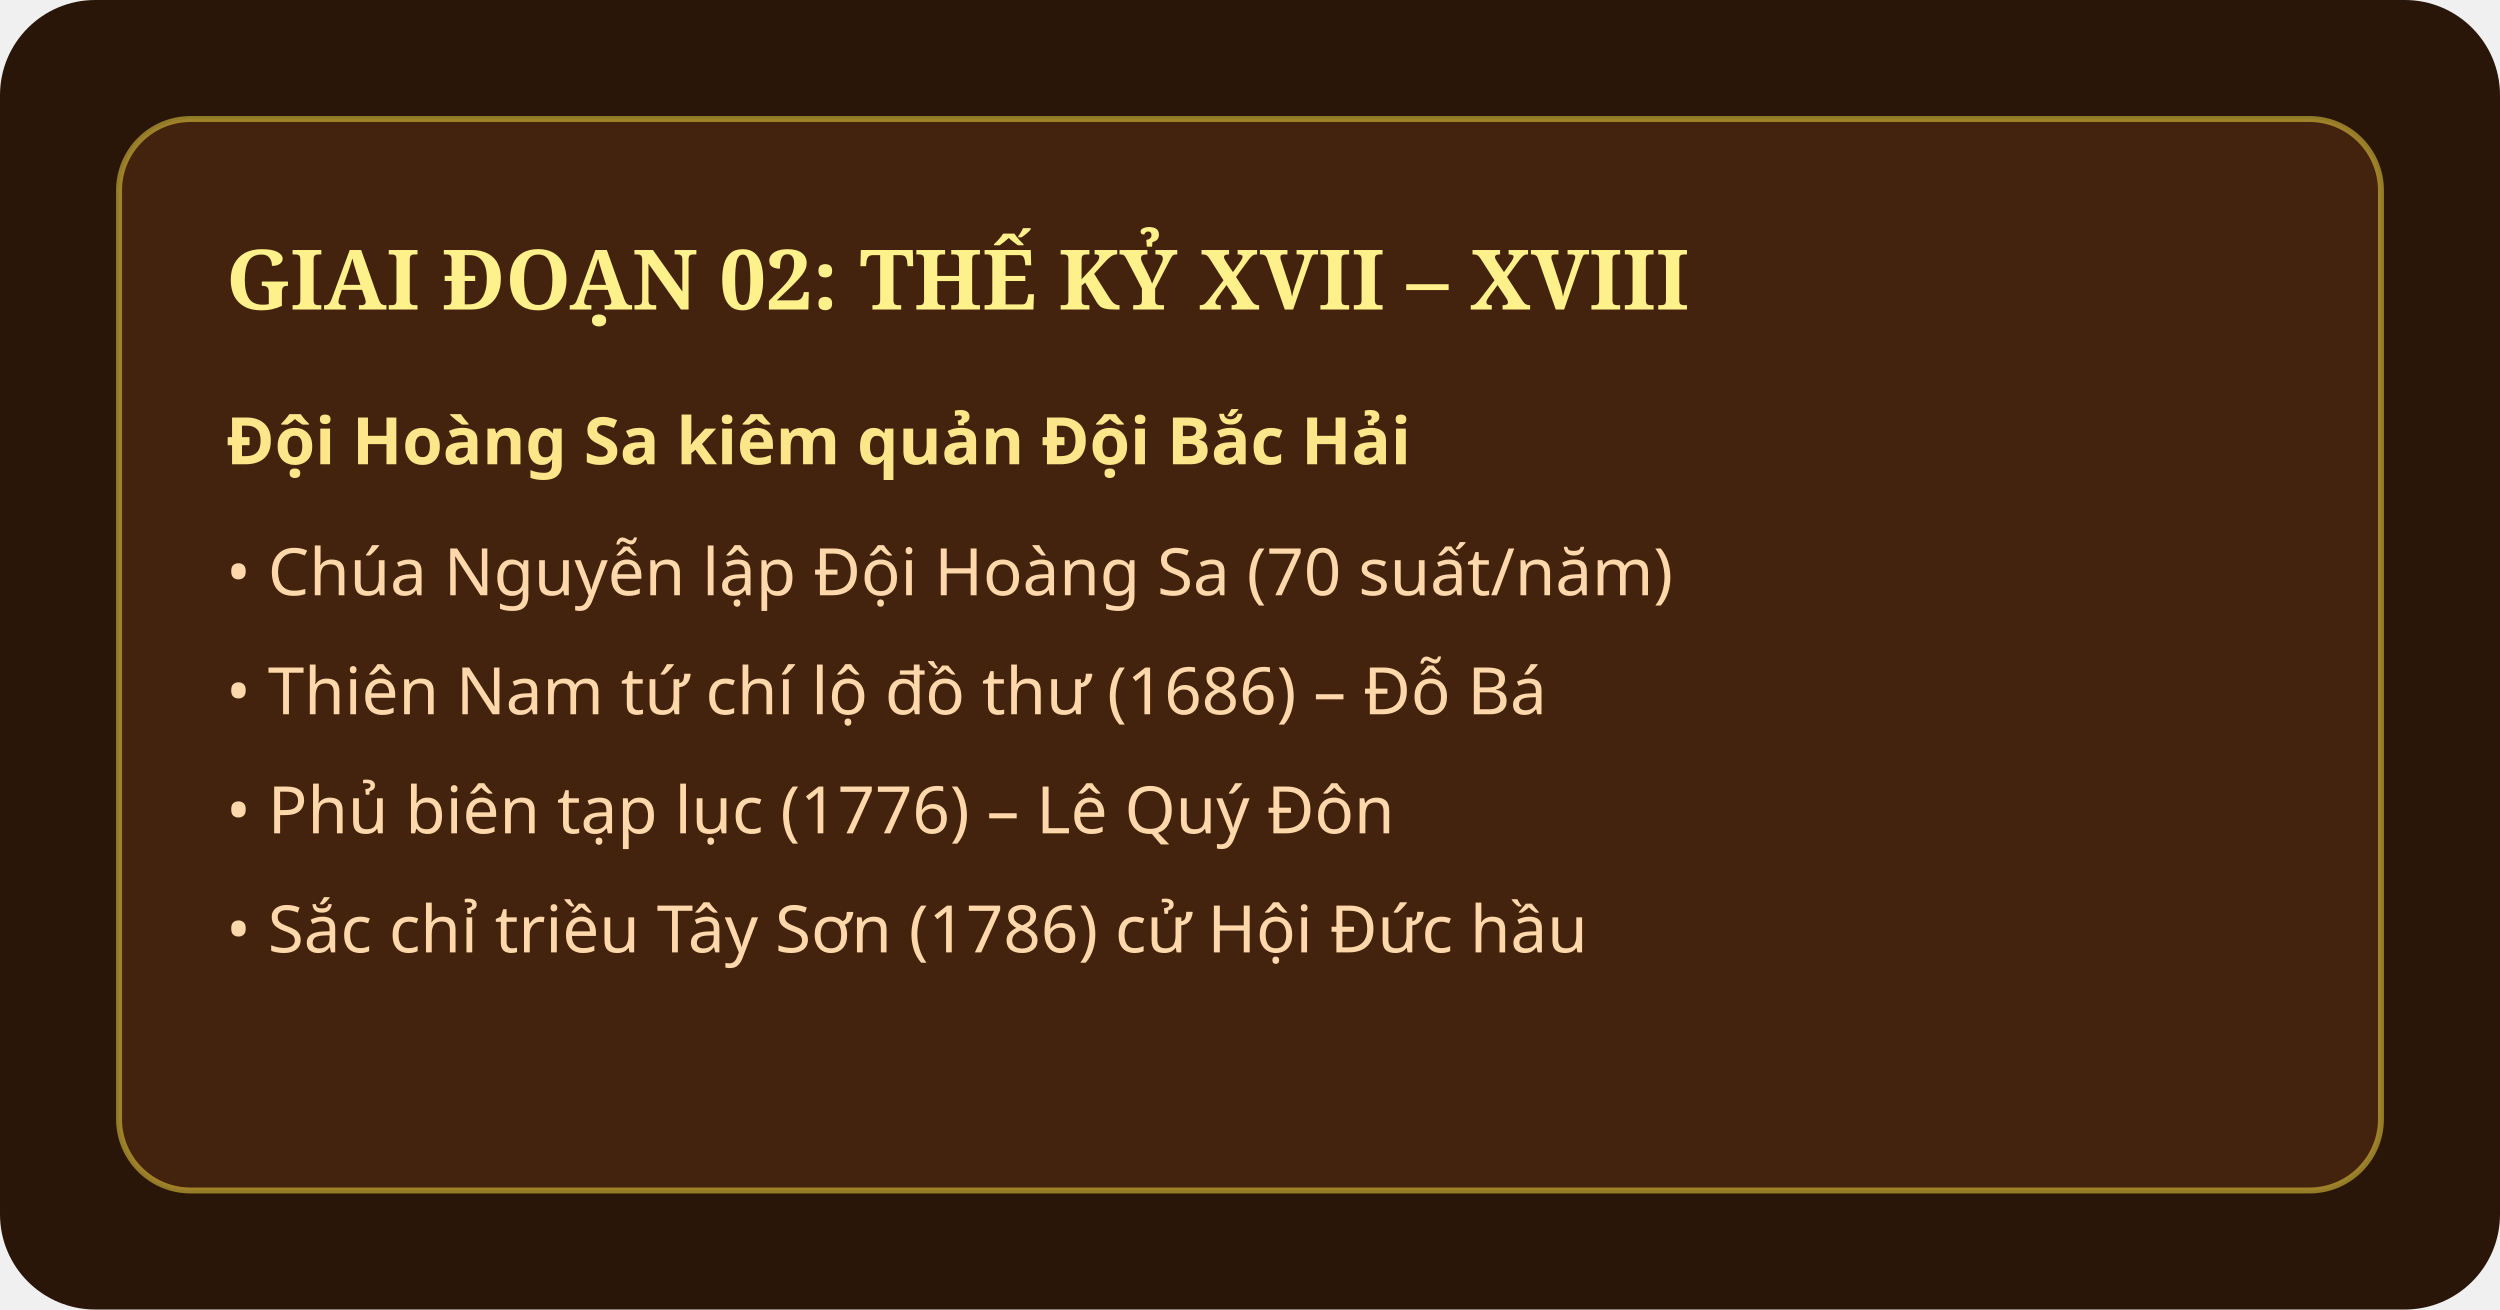
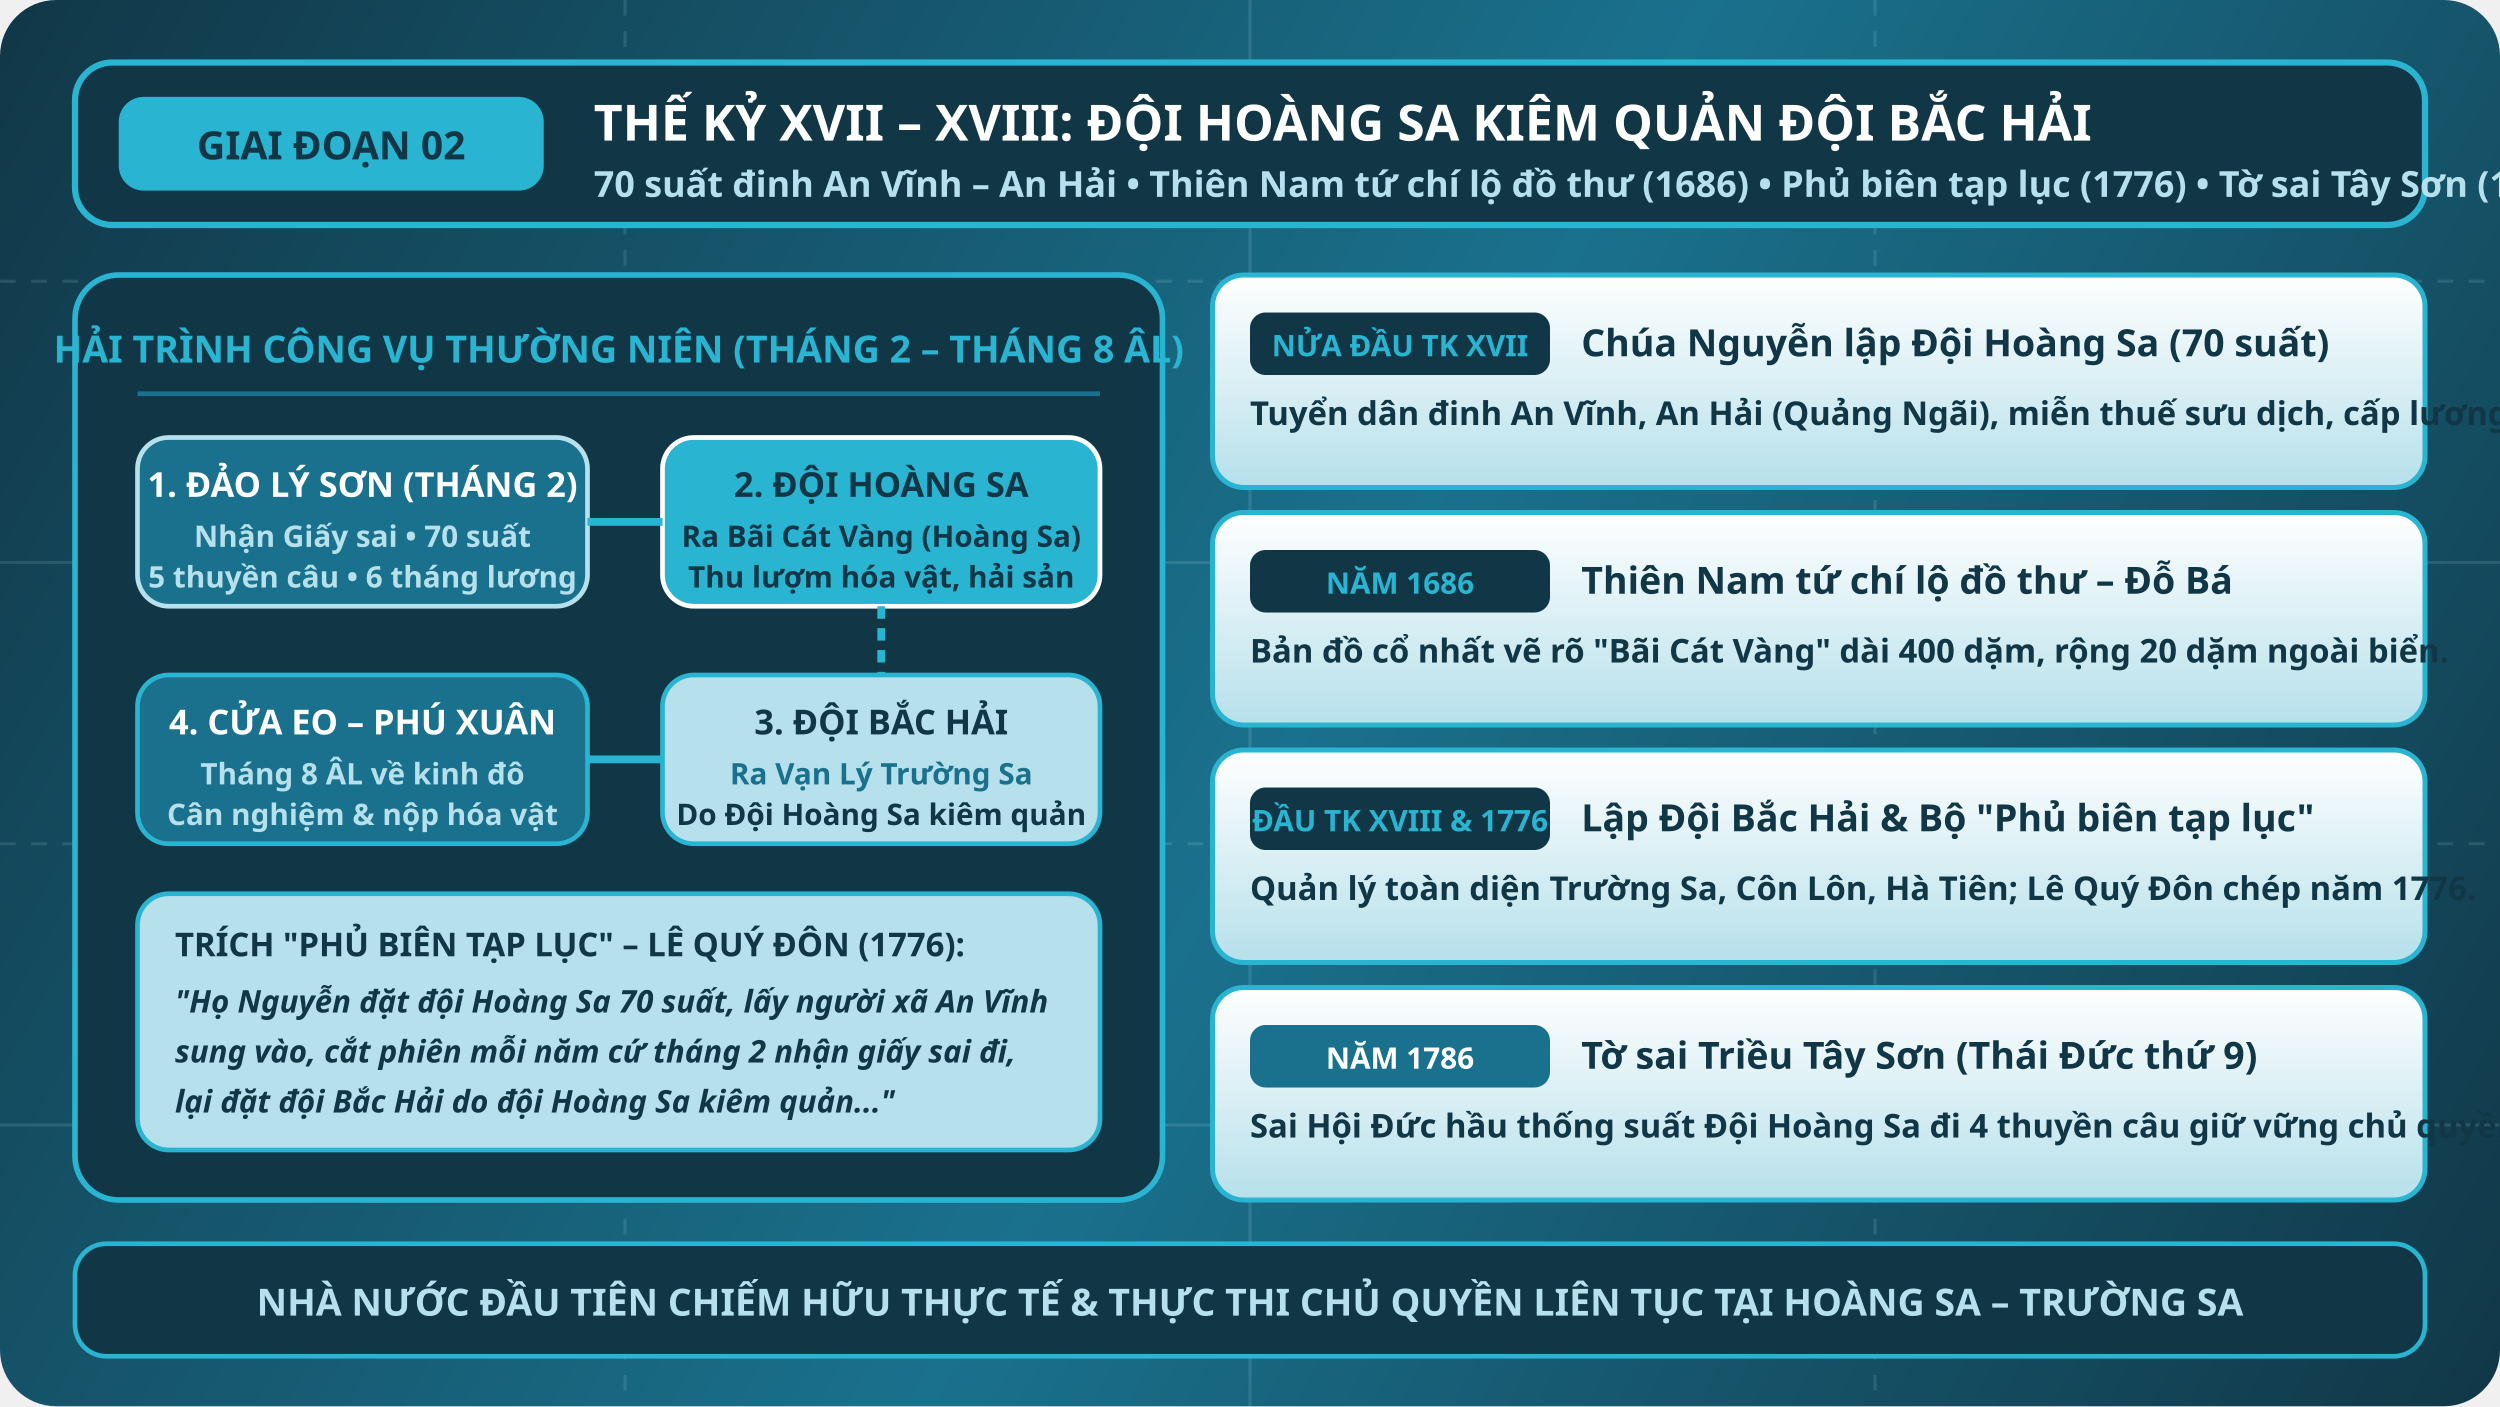
- <svg xmlns="http://www.w3.org/2000/svg" viewBox="0 0 420 220" fill="none">
-   <rect width="420" height="220" rx="16" fill="#2A1608" />
-   <rect x="20" y="20" width="380" height="180" rx="12" fill="#43230D" stroke="#FDE047" stroke-opacity="0.5" />
-   <text x="38" y="52" fill="#FEF08A" font-family="serif" font-size="14" font-weight="800">GIAI ĐOẠN 02: THẾ KỶ XVII – XVIII</text>
-   <text x="38" y="78" fill="#FDE68A" font-family="sans-serif" font-size="11" font-weight="700">Đội Hoàng Sa kiêm quản Đội Bắc Hải</text>
-   <text x="38" y="100" fill="#FED7AA" font-family="sans-serif" font-size="11">• Chúa Nguyễn lập Đội Hoàng Sa (70 suất/năm)</text>
-   <text x="38" y="120" fill="#FED7AA" font-family="sans-serif" font-size="11">• Thiên Nam tứ chí lộ đồ thư (1686) – Đỗ Bá</text>
-   <text x="38" y="140" fill="#FED7AA" font-family="sans-serif" font-size="11">• Phủ biên tạp lục (1776) – Lê Quý Đôn</text>
-   <text x="38" y="160" fill="#FED7AA" font-family="sans-serif" font-size="11">• Sắc chỉ triều Tây Sơn (1786) cử Hội Đức hầu</text>
+ <svg xmlns="http://www.w3.org/2000/svg" viewBox="0 0 800 450" fill="none">
+   <defs>
+     <linearGradient id="era2Bg" x1="0" y1="0" x2="800" y2="450" gradientUnits="userSpaceOnUse">
+       <stop offset="0%" stop-color="#113747" />
+       <stop offset="52%" stop-color="#1A718D" />
+       <stop offset="100%" stop-color="#113747" />
+     </linearGradient>
+     <linearGradient id="era2Card" x1="0" y1="0" x2="0" y2="1">
+       <stop offset="0%" stop-color="#FFFFFF" />
+       <stop offset="100%" stop-color="#B6E0EB" />
+     </linearGradient>
+   </defs>
+   <rect width="800" height="450" rx="18" fill="url(#era2Bg)" />
+   <g stroke="#B6E0EB" stroke-opacity="0.14" stroke-width="1">
+     <line x1="0" y1="90" x2="800" y2="90" stroke-dasharray="5 5" />
+     <line x1="0" y1="180" x2="800" y2="180" />
+     <line x1="0" y1="270" x2="800" y2="270" stroke-dasharray="5 5" />
+     <line x1="0" y1="360" x2="800" y2="360" />
+     <line x1="200" y1="0" x2="200" y2="450" stroke-dasharray="5 5" />
+     <line x1="400" y1="0" x2="400" y2="450" />
+     <line x1="600" y1="0" x2="600" y2="450" stroke-dasharray="5 5" />
+   </g>
+   <rect x="24" y="20" width="752" height="52" rx="12" fill="#113747" stroke="#29B4D1" stroke-width="2" />
+   <rect x="38" y="31" width="136" height="30" rx="8" fill="#29B4D1" />
+   <text x="106" y="51" text-anchor="middle" fill="#113747" font-family="sans-serif" font-size="12.5" font-weight="900">
+     GIAI ĐOẠN 02
+   </text>
+   <text x="190" y="45" fill="#FFFFFF" font-family="sans-serif" font-size="16" font-weight="900">
+     THẾ KỶ XVII – XVIII: ĐỘI HOÀNG SA KIÊM QUẢN ĐỘI BẮC HẢI
+   </text>
+   <text x="190" y="63" fill="#B6E0EB" font-family="sans-serif" font-size="11.5" font-weight="700">
+     70 suất đinh An Vĩnh – An Hải • Thiên Nam tứ chí lộ đồ thư (1686) • Phủ biên tạp lục (1776) • Tờ sai Tây Sơn (1786)
+   </text>
+   <g transform="translate(24, 88)">
+     <rect width="348" height="296" rx="14" fill="#113747" stroke="#29B4D1" stroke-width="1.8" />
+     <text x="174" y="28" text-anchor="middle" fill="#29B4D1" font-family="sans-serif" font-size="12" font-weight="900">
+       HẢI TRÌNH CÔNG VỤ THƯỜNG NIÊN (THÁNG 2 – THÁNG 8 ÂL)
+     </text>
+     <line x1="20" y1="38" x2="328" y2="38" stroke="#1A718D" stroke-width="1.5" />
+     <rect x="20" y="52" width="144" height="54" rx="10" fill="#1A718D" stroke="#B6E0EB" stroke-width="1.5" />
+     <text x="92" y="71" text-anchor="middle" fill="#FFFFFF" font-family="sans-serif" font-size="11" font-weight="900">1. ĐẢO LÝ SƠN (THÁNG 2)</text>
+     <text x="92" y="87" text-anchor="middle" fill="#B6E0EB" font-family="sans-serif" font-size="9.5" font-weight="700">Nhận Giấy sai • 70 suất</text>
+     <text x="92" y="100" text-anchor="middle" fill="#B6E0EB" font-family="sans-serif" font-size="9.5" font-weight="700">5 thuyền câu • 6 tháng lương</text>
+     <rect x="188" y="52" width="140" height="54" rx="10" fill="#29B4D1" stroke="#FFFFFF" stroke-width="1.5" />
+     <text x="258" y="71" text-anchor="middle" fill="#113747" font-family="sans-serif" font-size="11" font-weight="900">2. ĐỘI HOÀNG SA</text>
+     <text x="258" y="87" text-anchor="middle" fill="#113747" font-family="sans-serif" font-size="9.5" font-weight="800">Ra Bãi Cát Vàng (Hoàng Sa)</text>
+     <text x="258" y="100" text-anchor="middle" fill="#113747" font-family="sans-serif" font-size="9.5" font-weight="700">Thu lượm hóa vật, hải sản</text>
+     <rect x="188" y="128" width="140" height="54" rx="10" fill="#B6E0EB" stroke="#29B4D1" stroke-width="1.5" />
+     <text x="258" y="147" text-anchor="middle" fill="#113747" font-family="sans-serif" font-size="11" font-weight="900">3. ĐỘI BẮC HẢI</text>
+     <text x="258" y="163" text-anchor="middle" fill="#1A718D" font-family="sans-serif" font-size="9.5" font-weight="800">Ra Vạn Lý Trường Sa</text>
+     <text x="258" y="176" text-anchor="middle" fill="#113747" font-family="sans-serif" font-size="9.5" font-weight="700">Do Đội Hoàng Sa kiêm quản</text>
+     <rect x="20" y="128" width="144" height="54" rx="10" fill="#1A718D" stroke="#29B4D1" stroke-width="1.5" />
+     <text x="92" y="147" text-anchor="middle" fill="#FFFFFF" font-family="sans-serif" font-size="11" font-weight="900">4. CỬA EO – PHÚ XUÂN</text>
+     <text x="92" y="163" text-anchor="middle" fill="#B6E0EB" font-family="sans-serif" font-size="9.5" font-weight="700">Tháng 8 ÂL về kinh đô</text>
+     <text x="92" y="176" text-anchor="middle" fill="#B6E0EB" font-family="sans-serif" font-size="9.5" font-weight="700">Cân nghiệm &amp; nộp hóa vật</text>
+     <line x1="164" y1="79" x2="188" y2="79" stroke="#29B4D1" stroke-width="2.5" />
+     <line x1="258" y1="106" x2="258" y2="128" stroke="#29B4D1" stroke-width="2.5" stroke-dasharray="4 3" />
+     <line x1="188" y1="155" x2="164" y2="155" stroke="#29B4D1" stroke-width="2.5" />
+     <rect x="20" y="198" width="308" height="82" rx="10" fill="#B6E0EB" stroke="#29B4D1" stroke-width="1.5" />
+     <text x="32" y="218" fill="#113747" font-family="sans-serif" font-size="10.5" font-weight="900">
+       TRÍCH "PHỦ BIÊN TẠP LỤC" – LÊ QUÝ ĐÔN (1776):
+     </text>
+     <text x="32" y="236" fill="#113747" font-family="sans-serif" font-size="10" font-style="italic" font-weight="700">
+       "Họ Nguyễn đặt đội Hoàng Sa 70 suất, lấy người xã An Vĩnh
+     </text>
+     <text x="32" y="252" fill="#113747" font-family="sans-serif" font-size="10" font-style="italic" font-weight="700">
+       sung vào, cắt phiên mỗi năm cứ tháng 2 nhận giấy sai đi,
+     </text>
+     <text x="32" y="268" fill="#113747" font-family="sans-serif" font-size="10" font-style="italic" font-weight="700">
+       lại đặt đội Bắc Hải do đội Hoàng Sa kiêm quản..."
+     </text>
+   </g>
+   <g transform="translate(388, 88)">
+     <rect width="388" height="68" rx="10" fill="url(#era2Card)" stroke="#29B4D1" stroke-width="1.6" />
+     <rect x="12" y="12" width="96" height="20" rx="5" fill="#113747" />
+     <text x="60" y="26" text-anchor="middle" fill="#29B4D1" font-family="sans-serif" font-size="9.5" font-weight="900">NỬA ĐẦU TK XVII</text>
+     <text x="118" y="26" fill="#113747" font-family="sans-serif" font-size="12" font-weight="900">Chúa Nguyễn lập Đội Hoàng Sa (70 suất)</text>
+     <text x="12" y="48" fill="#113747" font-family="sans-serif" font-size="10.5" font-weight="700">
+       Tuyển dân đinh An Vĩnh, An Hải (Quảng Ngãi), miễn thuế sưu dịch, cấp lương.
+     </text>
+     <g transform="translate(0, 76)">
+       <rect width="388" height="68" rx="10" fill="url(#era2Card)" stroke="#29B4D1" stroke-width="1.6" />
+       <rect x="12" y="12" width="96" height="20" rx="5" fill="#113747" />
+       <text x="60" y="26" text-anchor="middle" fill="#29B4D1" font-family="sans-serif" font-size="9.5" font-weight="900">NĂM 1686</text>
+       <text x="118" y="26" fill="#113747" font-family="sans-serif" font-size="12" font-weight="900">Thiên Nam tứ chí lộ đồ thư – Đỗ Bá</text>
+       <text x="12" y="48" fill="#113747" font-family="sans-serif" font-size="10.5" font-weight="700">
+         Bản đồ cổ nhất vẽ rõ "Bãi Cát Vàng" dài 400 dặm, rộng 20 dặm ngoài biển.
+       </text>
+     </g>
+     <g transform="translate(0, 152)">
+       <rect width="388" height="68" rx="10" fill="url(#era2Card)" stroke="#29B4D1" stroke-width="1.6" />
+       <rect x="12" y="12" width="96" height="20" rx="5" fill="#113747" />
+       <text x="60" y="26" text-anchor="middle" fill="#29B4D1" font-family="sans-serif" font-size="9.5" font-weight="900">ĐẦU TK XVIII &amp; 1776</text>
+       <text x="118" y="26" fill="#113747" font-family="sans-serif" font-size="12" font-weight="900">Lập Đội Bắc Hải &amp; Bộ "Phủ biên tạp lục"</text>
+       <text x="12" y="48" fill="#113747" font-family="sans-serif" font-size="10.5" font-weight="700">
+         Quản lý toàn diện Trường Sa, Côn Lôn, Hà Tiên; Lê Quý Đôn chép năm 1776.
+       </text>
+     </g>
+     <g transform="translate(0, 228)">
+       <rect width="388" height="68" rx="10" fill="url(#era2Card)" stroke="#29B4D1" stroke-width="1.6" />
+       <rect x="12" y="12" width="96" height="20" rx="5" fill="#1A718D" />
+       <text x="60" y="26" text-anchor="middle" fill="#FFFFFF" font-family="sans-serif" font-size="9.5" font-weight="900">NĂM 1786</text>
+       <text x="118" y="26" fill="#113747" font-family="sans-serif" font-size="12" font-weight="900">Tờ sai Triều Tây Sơn (Thái Đức thứ 9)</text>
+       <text x="12" y="48" fill="#113747" font-family="sans-serif" font-size="10.5" font-weight="700">
+         Sai Hội Đức hầu thống suất Đội Hoàng Sa đi 4 thuyền câu giữ vững chủ quyền.
+       </text>
+     </g>
+   </g>
+   <rect x="24" y="398" width="752" height="36" rx="10" fill="#113747" stroke="#29B4D1" stroke-width="1.5" />
+   <text x="400" y="421" text-anchor="middle" fill="#B6E0EB" font-family="sans-serif" font-size="12" font-weight="800">
+     NHÀ NƯỚC ĐẦU TIÊN CHIẾM HỮU THỰC TẾ &amp; THỰC THI CHỦ QUYỀN LIÊN TỤC TẠI HOÀNG SA – TRƯỜNG SA
+   </text>
</svg>
